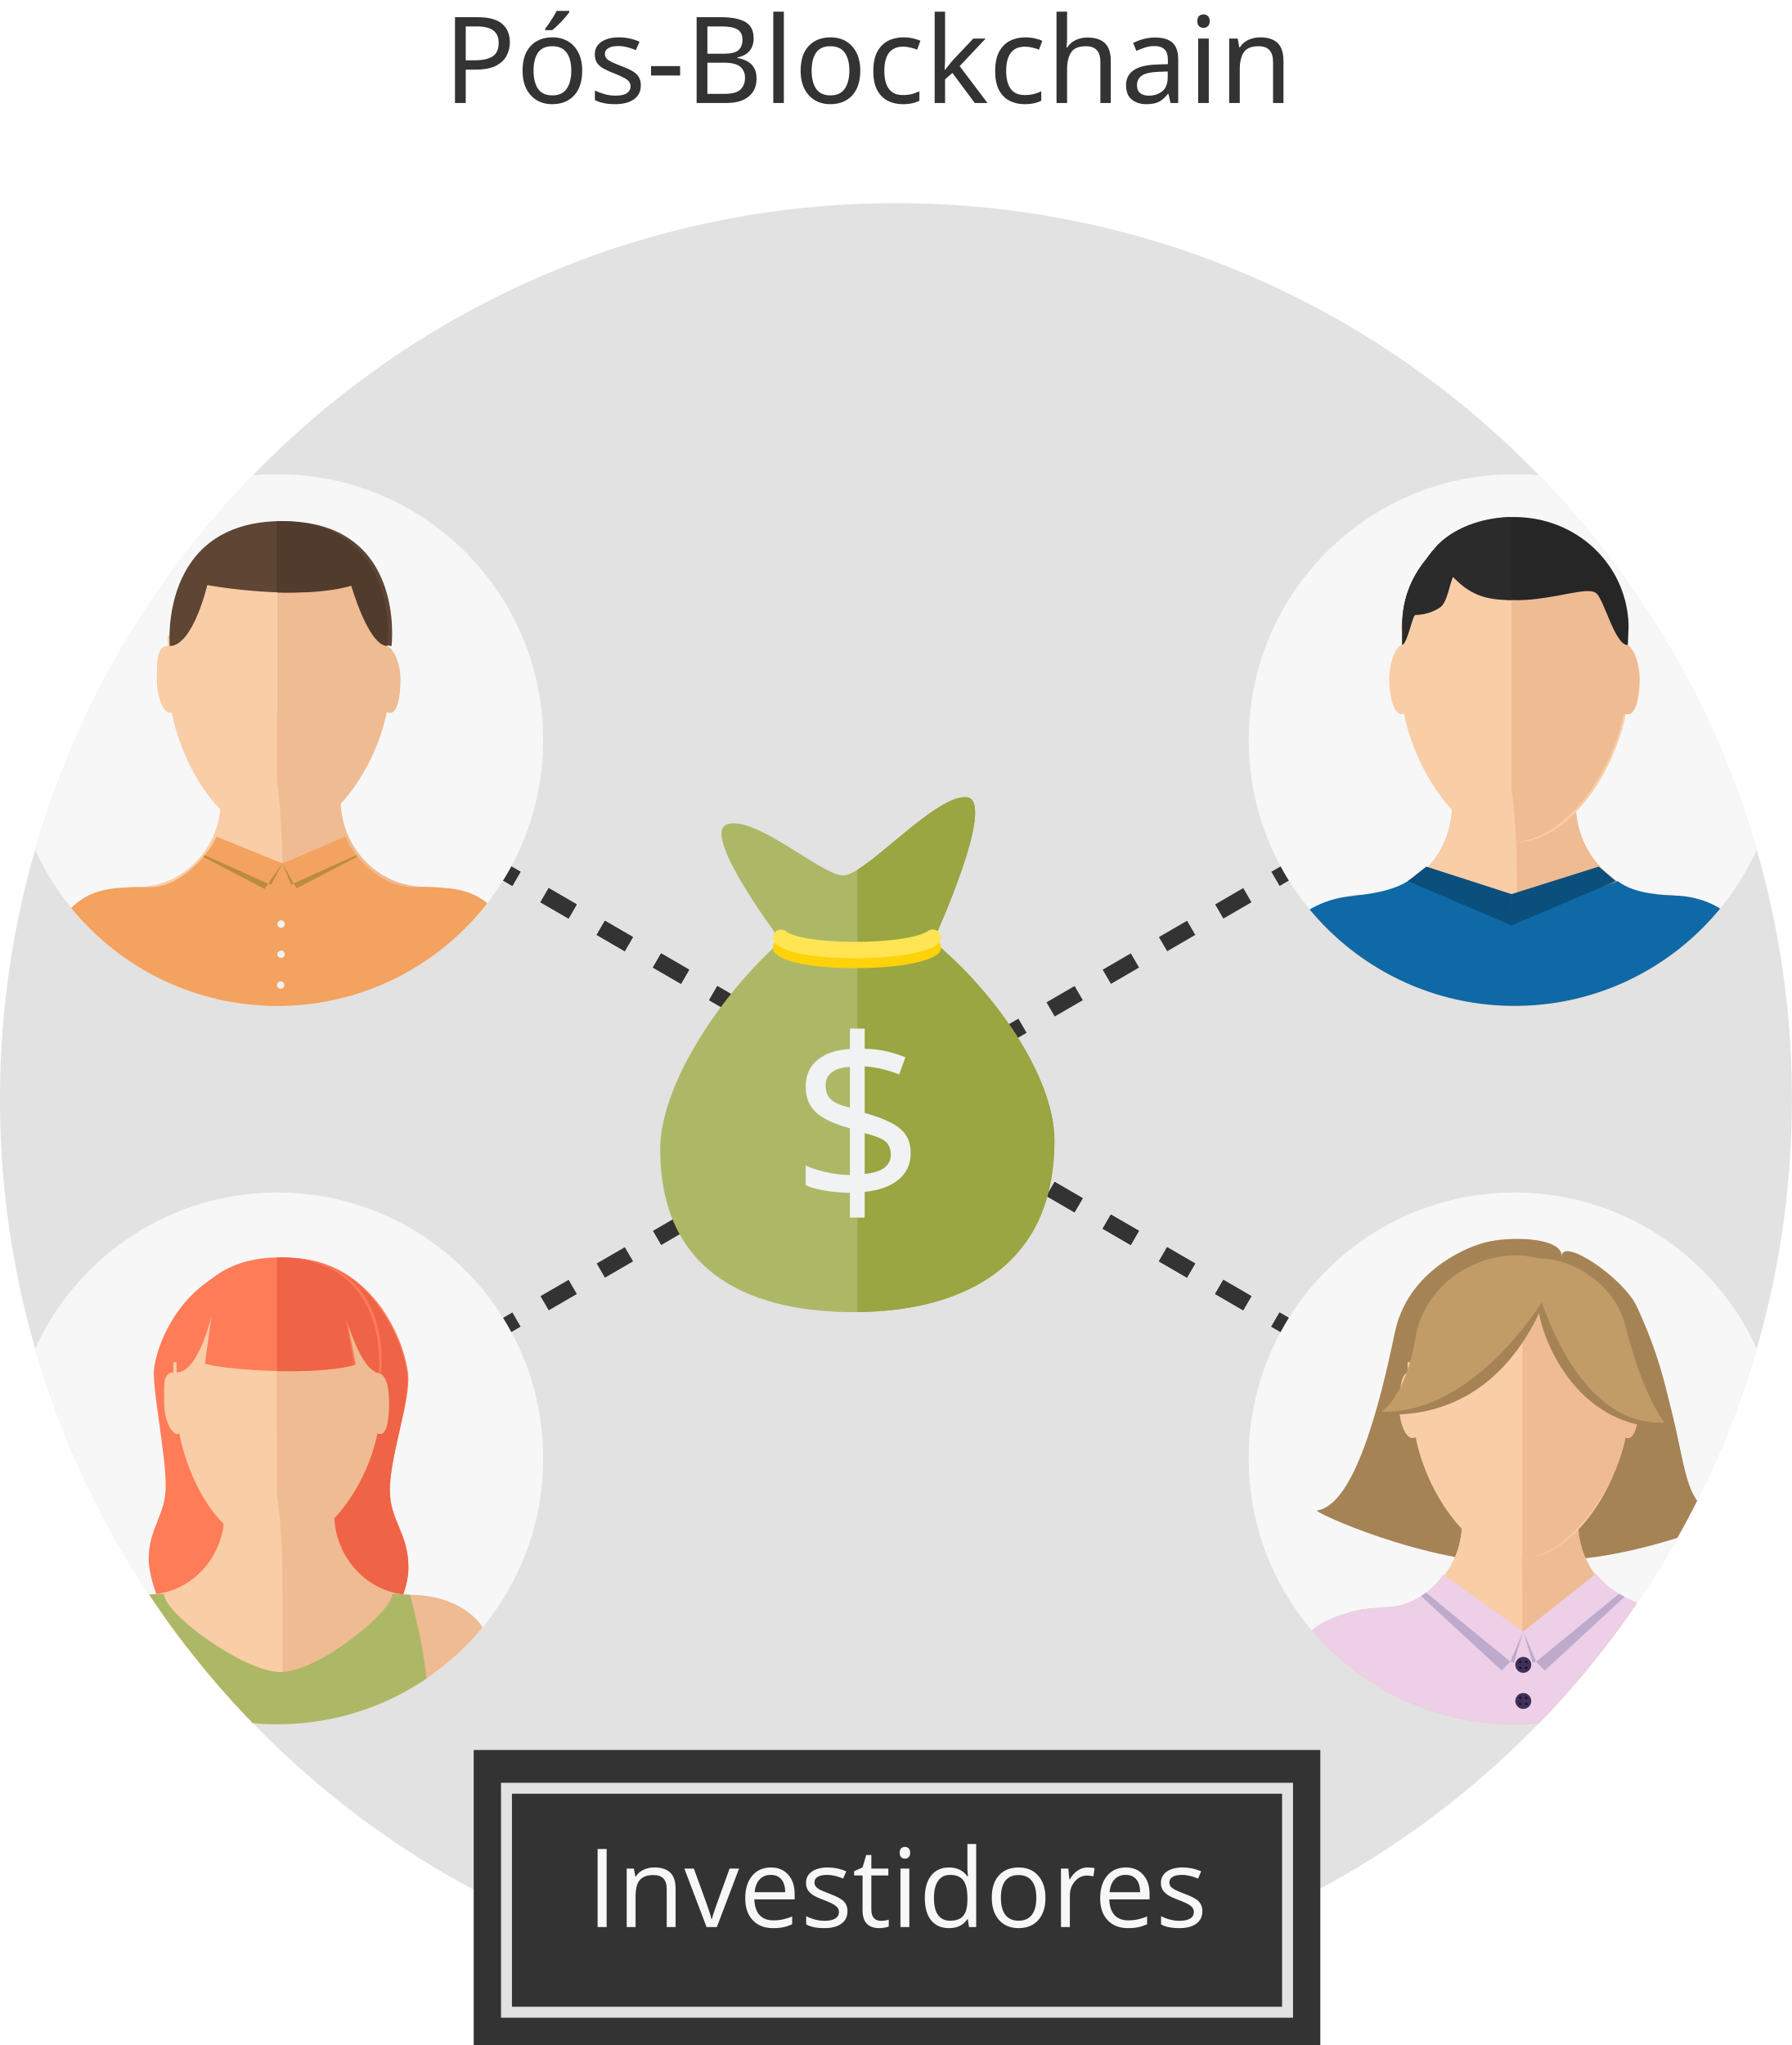
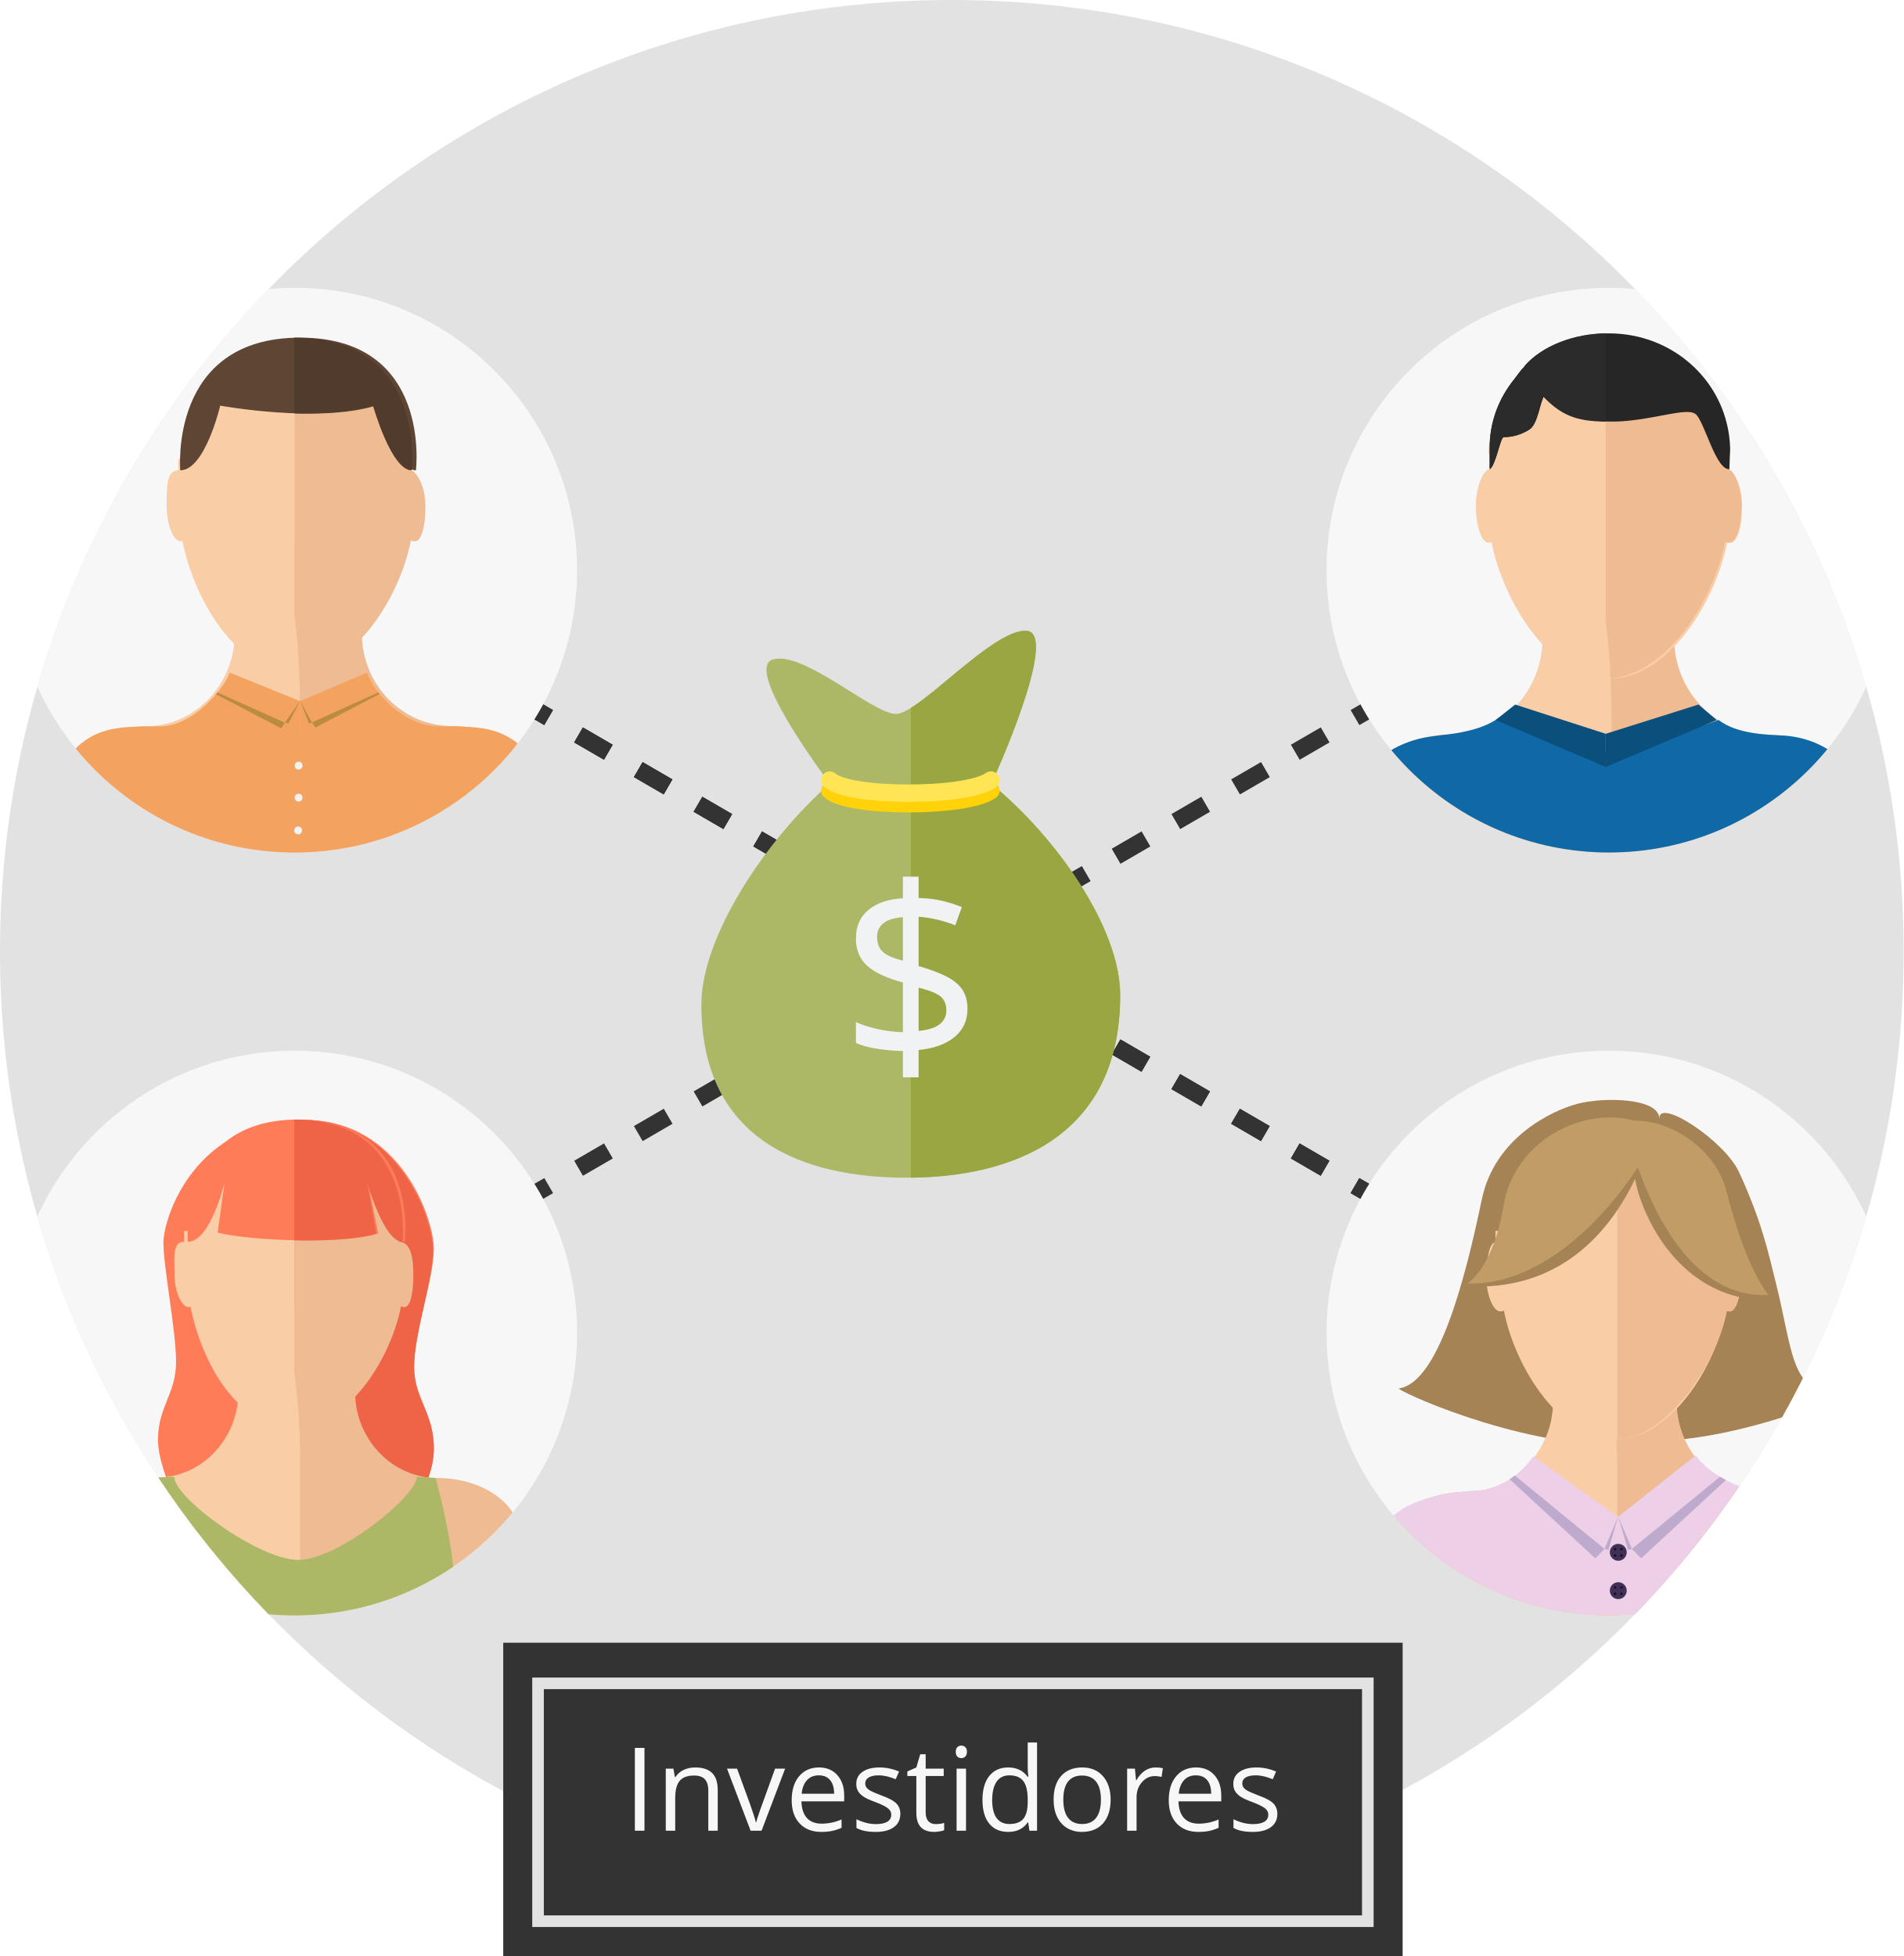
- <svg xmlns="http://www.w3.org/2000/svg" xmlns:xlink="http://www.w3.org/1999/xlink" version="1.1" id="Layer_1" x="0px" y="0px" width="328.066px" height="374.352px" viewBox="0 0 328.066 374.352" enable-background="new 0 0 328.066 374.352" xml:space="preserve">
+ <svg xmlns="http://www.w3.org/2000/svg" xmlns:xlink="http://www.w3.org/1999/xlink" version="1.1" id="Layer_1" x="0px" y="0px" viewBox="0 0 328.066 337.164" enable-background="new 0 0 328.066 337.164" xml:space="preserve">
  <g>
-     <text transform="matrix(1 0 0 1 81.1577 18.8525)" fill="#333333" font-family="'OpenSans-Bold'" font-size="22">Pós-Blockchain</text>
-   </g>
-   <g>
-     <circle fill="#E2E2E2" cx="164.033" cy="201.221" r="164.033" />
+     <circle fill="#E2E2E2" cx="164.033" cy="164.033" r="164.033" />
    <g>
      <defs>
-         <circle id="SVGID_1_" cx="164.033" cy="201.221" r="164.033" />
+         <circle id="SVGID_1_" cx="164.033" cy="164.033" r="164.033" />
      </defs>
      <clipPath id="SVGID_2_">
        <use xlink:href="#SVGID_1_" overflow="visible" />
      </clipPath>
      <g clip-path="url(#SVGID_2_)">
        <g>
          <g>
-             <line fill="none" stroke="#333333" stroke-width="3" stroke-miterlimit="10" x1="50.783" y1="135.47" x2="53.377" y2="136.976" />
-             <line fill="none" stroke="#333333" stroke-width="3" stroke-miterlimit="10" stroke-dasharray="5.951,5.951" x1="58.524" y1="139.964" x2="272.115" y2="263.97" />
-             <line fill="none" stroke="#333333" stroke-width="3" stroke-miterlimit="10" x1="274.688" y1="265.464" x2="277.283" y2="266.97" />
+             <line fill="none" stroke="#333333" stroke-width="3" stroke-miterlimit="10" x1="50.783" y1="98.282" x2="53.377" y2="99.789" />
+             <line fill="none" stroke="#333333" stroke-width="3" stroke-miterlimit="10" stroke-dasharray="5.951,5.951" x1="58.524" y1="102.776" x2="272.115" y2="226.782" />
+             <line fill="none" stroke="#333333" stroke-width="3" stroke-miterlimit="10" x1="274.688" y1="228.276" x2="277.283" y2="229.782" />
          </g>
        </g>
        <g>
          <g>
-             <line fill="none" stroke="#333333" stroke-width="3" stroke-miterlimit="10" x1="50.783" y1="135.47" x2="53.377" y2="136.976" />
-             <line fill="none" stroke="#333333" stroke-width="3" stroke-miterlimit="10" stroke-dasharray="5.951,5.951" x1="58.524" y1="139.964" x2="272.115" y2="263.97" />
-             <line fill="none" stroke="#333333" stroke-width="3" stroke-miterlimit="10" x1="274.688" y1="265.464" x2="277.283" y2="266.97" />
+             <line fill="none" stroke="#333333" stroke-width="3" stroke-miterlimit="10" x1="50.783" y1="98.282" x2="53.377" y2="99.789" />
+             <line fill="none" stroke="#333333" stroke-width="3" stroke-miterlimit="10" stroke-dasharray="5.951,5.951" x1="58.524" y1="102.776" x2="272.115" y2="226.782" />
+             <line fill="none" stroke="#333333" stroke-width="3" stroke-miterlimit="10" x1="274.688" y1="228.276" x2="277.283" y2="229.782" />
          </g>
        </g>
        <g>
          <g>
-             <line fill="none" stroke="#333333" stroke-width="3" stroke-miterlimit="10" x1="277.283" y1="135.47" x2="274.688" y2="136.976" />
-             <line fill="none" stroke="#333333" stroke-width="3" stroke-miterlimit="10" stroke-dasharray="5.951,5.951" x1="269.542" y1="139.964" x2="55.951" y2="263.97" />
-             <line fill="none" stroke="#333333" stroke-width="3" stroke-miterlimit="10" x1="53.377" y1="265.464" x2="50.783" y2="266.97" />
+             <line fill="none" stroke="#333333" stroke-width="3" stroke-miterlimit="10" x1="277.283" y1="98.282" x2="274.688" y2="99.789" />
+             <line fill="none" stroke="#333333" stroke-width="3" stroke-miterlimit="10" stroke-dasharray="5.951,5.951" x1="269.542" y1="102.776" x2="55.951" y2="226.782" />
+             <line fill="none" stroke="#333333" stroke-width="3" stroke-miterlimit="10" x1="53.377" y1="228.276" x2="50.783" y2="229.782" />
          </g>
        </g>
-         <circle fill="#F7F7F7" cx="50.783" cy="135.47" r="48.666" />
+         <circle fill="#F7F7F7" cx="50.783" cy="98.282" r="48.666" />
        <g>
          <defs>
-             <circle id="SVGID_3_" cx="50.783" cy="135.47" r="48.666" />
+             <circle id="SVGID_3_" cx="50.783" cy="98.282" r="48.666" />
          </defs>
          <clipPath id="SVGID_4_">
            <use xlink:href="#SVGID_3_" overflow="visible" />
          </clipPath>
          <g clip-path="url(#SVGID_4_)">
            <g>
-               <path fill="#EFBB93" d="M62.361,146.377c0-8.814-4.917-16.026-10.927-16.026s-10.927,7.211-10.927,16.026        s-6.884,16.026-15.298,16.026s-15.298,4.729-15.298,10.708c0,5.978,12.111,13.241,26.914,15.241c0,0,0,0,14.898,0        c14.787,0,14.787,0,14.787,0c14.704-2,26.734-9.212,26.734-15.208s-6.949-10.821-15.442-10.821S62.361,155.192,62.361,146.377        z" />
+               <path fill="#EFBB93" d="M62.361,109.19c0-8.814-4.917-16.026-10.927-16.026s-10.927,7.211-10.927,16.026        s-6.884,16.026-15.298,16.026s-15.298,4.729-15.298,10.708c0,5.978,12.111,13.241,26.914,15.241c0,0,0,0,14.898,0        c14.787,0,14.787,0,14.787,0c14.704-2,26.734-9.212,26.734-15.208s-6.949-10.821-15.442-10.821S62.361,118.004,62.361,109.19z        " />
            </g>
-             <path fill="#EFBB93" d="M50.725,153.125c10-0.134,18.066-12.534,20.09-22.786c0.16,0.101,0.487,0.158,0.659,0.158       c1.225,0,1.845-2.739,1.845-6.118s-1.594-6.119-2.594-6.119v-3.225l0.447,0.372c-0.297-10.434-7.57-18.056-17.482-19.056       h-2.965V153.125z" />
-             <path fill="#F9CDA6" d="M50.725,153.125c-10-0.134-17.279-12.534-19.305-22.786c-0.158,0.101-0.093,0.158-0.263,0.158       c-1.227,0-2.437-2.739-2.437-6.118s0.004-6.119,2.004-6.119v-1.908h0.637c0.297-11,8.059-19,17.971-20h1.393V153.125z" />
+             <path fill="#EFBB93" d="M50.725,115.938c10-0.134,18.066-12.534,20.09-22.786c0.16,0.101,0.487,0.158,0.659,0.158       c1.225,0,1.845-2.739,1.845-6.118s-1.594-6.119-2.594-6.119v-3.225l0.447,0.372c-0.297-10.434-7.57-18.056-17.482-19.056       h-2.965V115.938z" />
+             <path fill="#F9CDA6" d="M50.725,115.938c-10-0.134-17.279-12.534-19.305-22.786c-0.158,0.101-0.093,0.158-0.263,0.158       c-1.227,0-2.437-2.739-2.437-6.118s0.004-6.119,2.004-6.119v-1.908h0.637c0.297-11,8.059-19,17.971-20h1.393V115.938z" />
            <g>
-               <path fill="#F9CDA6" d="M51.705,159.352c0-16.039-2.524-29.081-5.609-29.081s-5.609,7.252-5.609,16.066        s-6.884,16.046-15.297,16.046s-15.297,4.739-15.297,10.718s12.11,13.251,26.912,15.251c0,0,0,0,14.898,0l0,0        C51.704,188.352,51.705,175.391,51.705,159.352z" />
+               <path fill="#F9CDA6" d="M51.705,122.164c0-16.039-2.524-29.081-5.609-29.081s-5.609,7.252-5.609,16.066        s-6.884,16.046-15.297,16.046s-15.297,4.739-15.297,10.718s12.11,13.251,26.912,15.251c0,0,0,0,14.898,0l0,0        C51.704,151.164,51.705,138.203,51.705,122.164z" />
            </g>
-             <path fill="#5E4534" d="M51.715,95.389c-22.697,0-20.643,22.871-20.643,22.871c4.26,0,6.881-11.152,6.881-11.152       s16.818,3.084,26.82,0c0,0,3.396,11.152,6.906,11.152C71.68,118.26,74.5,95.389,51.715,95.389z" />
-             <path fill="#503B2C" d="M64.279,107.107c0,0,3.147,11.152,6.657,11.152c0,0,2.788-22.871-20.212-22.871v13.07       C54.725,108.561,60.477,108.279,64.279,107.107z" />
-             <path fill="#F4A25F" d="M39.588,153.125c-0.619,2.161-6.035,9.278-12.014,9.278s-9.812-0.011-13.424,2.81       c-3.609,2.82-4.258,6.542-4.258,7.67c0,1.129,0.197,5.527,3.469,8.461c3.271,2.933,6.344,4.512,11.012,5.075       c4.668,0.564,8.408,1.392,10.545,1.56c2.137,0.167,16.764,0.697,16.785,0.697s0.012-30.625,0.012-30.625L39.588,153.125z" />
-             <path fill="#F4A25F" d="M63.277,153.125c1.072,3.459,6.391,9.278,12.369,9.278s9.814-0.011,13.424,2.81s4.26,6.542,4.26,7.67       c0,1.129-0.199,5.527-3.471,8.461c-3.27,2.933-6.342,4.512-11.012,5.075c-4.668,0.564-8.406,1.392-10.545,1.56       c-2.137,0.167-16.764,0.697-16.785,0.697s0.197-30.625,0.197-30.625L63.277,153.125z" />
-             <polygon fill="#BB8B42" points="37.48,156.547 49.119,161.774 48.443,162.732 37.221,156.859      " />
-             <polygon fill="#BB8B42" points="49.119,161.716 51.715,157.992 49.684,161.928      " />
-             <polygon fill="#BB8B42" points="65.205,156.546 53.744,161.716 54.352,162.592 65.42,156.812      " />
-             <polygon fill="#BB8B42" points="53.744,161.716 51.715,157.992 53.279,161.928      " />
-             <circle fill="#F0F2F4" cx="51.461" cy="169.161" r="0.678" />
-             <circle fill="#F0F2F4" cx="51.461" cy="174.688" r="0.678" />
-             <circle fill="#F0F2F4" cx="51.376" cy="180.329" r="0.677" />
-             <circle fill="#F0F2F4" cx="51.461" cy="185.743" r="0.678" />
+             <path fill="#5E4534" d="M51.715,58.201c-22.697,0-20.643,22.871-20.643,22.871c4.26,0,6.881-11.152,6.881-11.152       s16.818,3.084,26.82,0c0,0,3.396,11.152,6.906,11.152C71.68,81.072,74.5,58.201,51.715,58.201z" />
+             <path fill="#503B2C" d="M64.279,69.92c0,0,3.147,11.152,6.657,11.152c0,0,2.788-22.871-20.212-22.871v13.07       C54.725,71.373,60.477,71.092,64.279,69.92z" />
+             <path fill="#F4A25F" d="M39.588,115.938c-0.619,2.161-6.035,9.278-12.014,9.278s-9.812-0.011-13.424,2.81       c-3.609,2.82-4.258,6.542-4.258,7.67c0,1.129,0.197,5.527,3.469,8.461c3.271,2.933,6.344,4.512,11.012,5.075       c4.668,0.564,8.408,1.392,10.545,1.56c2.137,0.167,16.764,0.697,16.785,0.697s0.012-30.625,0.012-30.625L39.588,115.938z" />
+             <path fill="#F4A25F" d="M63.277,115.938c1.072,3.459,6.391,9.278,12.369,9.278s9.814-0.011,13.424,2.81s4.26,6.542,4.26,7.67       c0,1.129-0.199,5.527-3.471,8.461c-3.27,2.933-6.342,4.512-11.012,5.075c-4.668,0.564-8.406,1.392-10.545,1.56       c-2.137,0.167-16.764,0.697-16.785,0.697s0.197-30.625,0.197-30.625L63.277,115.938z" />
+             <polygon fill="#BB8B42" points="37.48,119.359 49.119,124.587 48.443,125.545 37.221,119.672      " />
+             <polygon fill="#BB8B42" points="49.119,124.528 51.715,120.805 49.684,124.74      " />
+             <polygon fill="#BB8B42" points="65.205,119.358 53.744,124.528 54.352,125.404 65.42,119.625      " />
+             <polygon fill="#BB8B42" points="53.744,124.528 51.715,120.805 53.279,124.74      " />
+             <circle fill="#F0F2F4" cx="51.461" cy="131.974" r="0.678" />
+             <circle fill="#F0F2F4" cx="51.461" cy="137.501" r="0.678" />
+             <circle fill="#F0F2F4" cx="51.376" cy="143.142" r="0.677" />
+             <circle fill="#F0F2F4" cx="51.461" cy="148.556" r="0.678" />
          </g>
        </g>
-         <circle fill="#F7F7F7" cx="50.783" cy="266.97" r="48.666" />
+         <circle fill="#F7F7F7" cx="50.783" cy="229.782" r="48.666" />
        <g>
          <defs>
-             <circle id="SVGID_5_" cx="50.783" cy="266.97" r="48.666" />
+             <circle id="SVGID_5_" cx="50.783" cy="229.782" r="48.666" />
          </defs>
          <clipPath id="SVGID_6_">
            <use xlink:href="#SVGID_5_" overflow="visible" />
          </clipPath>
          <g clip-path="url(#SVGID_6_)">
-             <path fill="#FF7C59" d="M52.551,230.248c16.449,0.001,22.217,16.975,22.217,22.209c0,5.233-3.404,14.359-3.404,20.107       s3.404,7.966,3.404,14.394c0,6.43-6.094,14.394-6.094,14.394h-35.68c0,0-5.768-10.185-5.768-15.952s3.117-7.976,3.117-13.433       c0-5.455-2.184-16.326-2.184-20.562S33.461,230.248,52.551,230.248z" />
-             <path fill="#EF6346" d="M52.221,230.248c-0.395,0-1.496,0.01-1.496,0.024v71.079h17.949c0,0,6.094-7.964,6.094-14.394       c0-6.428-3.404-8.308-3.404-14.056s3.239-15.043,3.239-20.276C74.603,247.392,68.67,230.249,52.221,230.248z" />
+             <path fill="#FF7C59" d="M52.551,193.061C69,193.062,74.768,210.035,74.768,215.27c0,5.233-3.404,14.359-3.404,20.107       s3.404,7.966,3.404,14.394c0,6.43-6.094,14.394-6.094,14.394h-35.68c0,0-5.768-10.185-5.768-15.952s3.117-7.976,3.117-13.433       c0-5.455-2.184-16.326-2.184-20.562S33.461,193.061,52.551,193.061z" />
+             <path fill="#EF6346" d="M52.221,193.061c-0.395,0-1.496,0.01-1.496,0.024v71.079h17.949c0,0,6.094-7.964,6.094-14.394       c0-6.428-3.404-8.308-3.404-14.056s3.239-15.043,3.239-20.276C74.603,210.204,68.67,193.062,52.221,193.061z" />
            <g>
-               <path fill="#EFBB93" d="M61.195,277.139c0-8.119-4.53-14.763-10.066-14.763s-10.066,6.644-10.066,14.763        c0,8.12-6.342,14.764-14.093,14.764s-14.093,4.629-14.093,10.137s11.157,11.312,24.793,14.312c0,0,0,0,13.727,0        c13.623,0,13.623,0,13.623,0c13.546-3,24.629-8.758,24.629-14.283c0-5.523-6.402-10.104-14.227-10.104        S61.195,285.259,61.195,277.139z" />
+               <path fill="#EFBB93" d="M61.195,239.951c0-8.119-4.53-14.763-10.066-14.763s-10.066,6.644-10.066,14.763        c0,8.12-6.342,14.764-14.093,14.764s-14.093,4.629-14.093,10.137s11.157,11.312,24.793,14.312c0,0,0,0,13.727,0        c13.623,0,13.623,0,13.623,0c13.546-3,24.629-8.758,24.629-14.283c0-5.523-6.402-10.104-14.227-10.104        S61.195,248.071,61.195,239.951z" />
            </g>
-             <path fill="#EFBB93" d="M50.725,283.355c9-0.123,16.518-11.547,18.383-20.991c0.146,0.092,0.386,0.146,0.544,0.146       c1.129,0,1.581-2.523,1.581-5.637s-0.508-5.637-2.508-5.637v-2.971l0.5,0.492c-0.273-9.612-6.887-16.406-16.018-17.406h-2.482       V283.355z" />
-             <path fill="#F9CDA6" d="M50.725,283.355c-10-0.123-16.043-11.547-17.908-20.991c-0.146,0.092-0.149,0.146-0.308,0.146       c-1.129,0-2.437-2.523-2.437-5.637s-0.348-5.637,1.652-5.637v-1.885h0.912c0.273-10,7.424-17,16.555-18h1.533V283.355z" />
+             <path fill="#EFBB93" d="M50.725,246.168c9-0.123,16.518-11.547,18.383-20.991c0.146,0.092,0.386,0.146,0.544,0.146       c1.129,0,1.581-2.523,1.581-5.637s-0.508-5.637-2.508-5.637v-2.971l0.5,0.492c-0.273-9.612-6.887-16.406-16.018-17.406h-2.482       V246.168z" />
+             <path fill="#F9CDA6" d="M50.725,246.168c-10-0.123-16.043-11.547-17.908-20.991c-0.146,0.092-0.149,0.146-0.308,0.146       c-1.129,0-2.437-2.523-2.437-5.637s-0.348-5.637,1.652-5.637v-1.885h0.912c0.273-10,7.424-17,16.555-18h1.533V246.168z" />
            <g>
-               <path fill="#F9CDA6" d="M51.725,289.241c0-14.776-2.499-26.865-5.341-26.865s-5.254,6.644-5.254,14.763        c0,8.12-6.385,14.764-14.136,14.764s-14.115,4.629-14.115,10.137s11.135,11.312,24.771,14.312c0,0,0.074,0,14.074,0        C51.725,316.352,51.725,304.018,51.725,289.241z" />
+               <path fill="#F9CDA6" d="M51.725,252.054c0-14.776-2.499-26.865-5.341-26.865s-5.254,6.644-5.254,14.763        c0,8.12-6.385,14.764-14.136,14.764s-14.115,4.629-14.115,10.137s11.135,11.312,24.771,14.312c0,0,0.074,0,14.074,0        C51.725,279.164,51.725,266.83,51.725,252.054z" />
            </g>
-             <path fill="#FF7C59" d="M51.387,230.166c-20.908,0-19.018,21.07-19.018,21.07c3.926,0,6.34-10.274,6.34-10.274l-1.195,8.688       c5.299,1.403,21.949,2.104,27.658,0.156l-1.754-8.845c0,0,3.127,10.274,6.361,10.274       C69.779,251.236,72.379,230.166,51.387,230.166z" />
-             <path fill="#ADB867" d="M30.033,291.762l-3.457,0.127c0,0-6.572,21.101-1.27,22.318c15.994,2.9,44.334,1.917,51.047,0.011       c4.857,0-1.275-22.272-1.275-22.272l-3.242-0.186c0,3.301-13.59,14.318-20.449,14.318       C44.684,306.078,30.033,295.423,30.033,291.762z" />
-             <path fill="#EF6346" d="M64.84,249.807l-1.589-8.845c0,0,2.88,10.274,6.114,10.274c0,0,2.359-21.07-18.641-21.07v20.823       C55.725,251.118,62.037,250.764,64.84,249.807z" />
+             <path fill="#FF7C59" d="M51.387,192.979c-20.908,0-19.018,21.07-19.018,21.07c3.926,0,6.34-10.274,6.34-10.274l-1.195,8.688       c5.299,1.403,21.949,2.104,27.658,0.156l-1.754-8.845c0,0,3.127,10.274,6.361,10.274       C69.779,214.049,72.379,192.979,51.387,192.979z" />
+             <path fill="#ADB867" d="M30.033,254.574l-3.457,0.127c0,0-6.572,21.101-1.27,22.318c15.994,2.9,44.334,1.917,51.047,0.011       c4.857,0-1.275-22.272-1.275-22.272l-3.242-0.186c0,3.301-13.59,14.318-20.449,14.318       C44.684,268.891,30.033,258.235,30.033,254.574z" />
+             <path fill="#EF6346" d="M64.84,212.619l-1.589-8.845c0,0,2.88,10.274,6.114,10.274c0,0,2.359-21.07-18.641-21.07v20.823       C55.725,213.931,62.037,213.576,64.84,212.619z" />
          </g>
        </g>
-         <circle fill="#F7F7F7" cx="277.283" cy="135.47" r="48.666" />
+         <circle fill="#F7F7F7" cx="277.283" cy="98.282" r="48.666" />
        <g>
          <defs>
-             <circle id="SVGID_7_" cx="277.283" cy="135.47" r="48.666" />
+             <circle id="SVGID_7_" cx="277.283" cy="98.282" r="48.666" />
          </defs>
          <clipPath id="SVGID_8_">
            <use xlink:href="#SVGID_7_" overflow="visible" />
          </clipPath>
          <g clip-path="url(#SVGID_8_)">
            <g>
              <g>
-                 <path fill="#EFBB93" d="M288.518,147.197c0,9.136,7.203,16.61,16.006,16.61s16.006,5.241,16.006,11.457         c0,6.216-12.469,13.087-27.709,16.087c0,0,0,0-15.328,0c-15.443,0-15.443,0-15.443,0c-15.342-3-27.895-9.926-27.895-16.122         c0-6.197,7.135-11.344,15.855-11.344s15.855-7.514,15.855-16.649s5.097-16.63,11.326-16.63S288.518,138.062,288.518,147.197z         " />
+                 <path fill="#EFBB93" d="M288.518,110.01c0,9.136,7.203,16.61,16.006,16.61s16.006,5.241,16.006,11.457         c0,6.216-12.469,13.087-27.709,16.087c0,0,0,0-15.328,0c-15.443,0-15.443,0-15.443,0c-15.342-3-27.895-9.926-27.895-16.122         c0-6.197,7.135-11.344,15.855-11.344s15.855-7.514,15.855-16.649s5.097-16.63,11.326-16.63S288.518,100.874,288.518,110.01z" />
              </g>
            </g>
-             <path fill="#F9CDA6" d="M297.725,118.055v-2.703h0.441c-0.328-12-9.521-19.782-20.824-19.782       c-11.301,0-20.494,7.782-20.822,19.782h0.205v2.703c-1,0-2.375,2.84-2.375,6.342c0,3.503,0.958,6.343,2.212,6.343       c0.172,0,0.312-0.06,0.474-0.165c2.078,10.684,10.375,23.62,20.32,23.62c9.943,0,18.25-12.937,20.326-23.62       c0.164,0.105,0.327,0.165,0.503,0.165c1.25,0,2.036-2.84,2.036-6.343C300.221,120.895,298.725,118.055,297.725,118.055z" />
-             <path fill="#EFBB93" d="M276.725,154.191c10-0.139,18.496-12.99,20.559-23.617c0.166,0.105,0.528,0.165,0.702,0.165       c1.25,0,2.136-2.84,2.136-6.343c0-3.502-1.396-6.342-2.396-6.342v-2.703h0.441c-0.305-11-8.184-19-18.299-20h-3.143V154.191z" />
+             <path fill="#F9CDA6" d="M297.725,80.867v-2.703h0.441c-0.328-12-9.521-19.782-20.824-19.782       c-11.301,0-20.494,7.782-20.822,19.782h0.205v2.703c-1,0-2.375,2.84-2.375,6.342c0,3.503,0.958,6.343,2.212,6.343       c0.172,0,0.312-0.06,0.474-0.165c2.078,10.684,10.375,23.62,20.32,23.62c9.943,0,18.25-12.937,20.326-23.62       c0.164,0.105,0.327,0.165,0.503,0.165c1.25,0,2.036-2.84,2.036-6.343C300.221,83.707,298.725,80.867,297.725,80.867z" />
+             <path fill="#EFBB93" d="M276.725,117.004c10-0.139,18.496-12.99,20.559-23.617c0.166,0.105,0.528,0.165,0.702,0.165       c1.25,0,2.136-2.84,2.136-6.343c0-3.502-1.396-6.342-2.396-6.342v-2.703h0.441c-0.305-11-8.184-19-18.299-20h-3.143V117.004z" />
            <g>
-               <path fill="#F9CDA6" d="M277.725,160.813c0-16.625-2.732-30.227-5.93-30.227s-5.871,7.475-5.871,16.61        s-7.164,16.61-15.885,16.61s-15.87,5.226-15.87,11.422c0,6.196,12.538,13.122,27.88,16.122c0,0-0.324,0,15.676,0        C277.725,191.352,277.725,177.438,277.725,160.813z" />
+               <path fill="#F9CDA6" d="M277.725,123.626c0-16.625-2.732-30.227-5.93-30.227s-5.871,7.475-5.871,16.61        s-7.164,16.61-15.885,16.61s-15.87,5.226-15.87,11.422c0,6.196,12.538,13.122,27.88,16.122c0,0-0.324,0,15.676,0        C277.725,154.164,277.725,140.251,277.725,123.626z" />
            </g>
-             <path fill="#262626" d="M298.166,114.431c-0.328-11.174-9.594-19.782-20.9-19.782c-5.621,0-11.541,2.135-14.541,5.655       c0,0,0-0.006,0-0.008c0,0.035,0.004,0.071-0.033,0.107c-0.678,0.647-1.091,1.342-1.675,2.077       c-2.777,3.43-4.292,7.441-4.292,11.95v3.624c1-0.447,1.852-5.513,2.406-5.513s2.45-0.024,4.464-1.333       c1.512-0.984,1.741-4.571,2.569-5.839c8.531,9.061,23.027,1.307,25.949,3.121c1.588,0.987,3.557,10.005,6.064,9.579       c-0.045-0.006-0.097-0.016-0.144-0.016L298.166,114.431z" />
-             <path fill="#2B2B2B" d="M276.725,94.65c0,0,0.189-0.002,0.16-0.002c-5.625,0-11.16,2.135-14.16,5.655c0,0,0-0.006,0-0.008       c0,0.035,0.004,0.071-0.033,0.107c-0.678,0.647-1.091,1.342-1.675,2.077c-2.777,3.43-4.292,7.441-4.292,11.95v3.624       c1-0.447,1.852-5.513,2.406-5.513s2.45-0.024,4.464-1.333c1.512-0.984,1.356-4.571,2.185-5.839       c3.248,3.448,5.945,4.461,10.945,4.491V94.65z" />
+             <path fill="#262626" d="M298.166,77.243c-0.328-11.174-9.594-19.782-20.9-19.782c-5.621,0-11.541,2.135-14.541,5.655       c0,0,0-0.006,0-0.008c0,0.035,0.004,0.071-0.033,0.107c-0.678,0.647-1.091,1.342-1.675,2.077       c-2.777,3.43-4.292,7.441-4.292,11.95v3.624c1-0.447,1.852-5.513,2.406-5.513s2.45-0.024,4.464-1.333       c1.512-0.984,1.741-4.571,2.569-5.839c8.531,9.061,23.027,1.307,25.949,3.121c1.588,0.987,3.557,10.005,6.064,9.579       c-0.045-0.006-0.097-0.016-0.144-0.016L298.166,77.243z" />
+             <path fill="#2B2B2B" d="M276.725,57.463c0,0,0.189-0.002,0.16-0.002c-5.625,0-11.16,2.135-14.16,5.655c0,0,0-0.006,0-0.008       c0,0.035,0.004,0.071-0.033,0.107c-0.678,0.647-1.091,1.342-1.675,2.077c-2.777,3.43-4.292,7.441-4.292,11.95v3.624       c1-0.447,1.852-5.513,2.406-5.513s2.45-0.024,4.464-1.333c1.512-0.984,1.356-4.571,2.185-5.839       c3.248,3.448,5.945,4.461,10.945,4.491V57.463z" />
            <g>
              <g>
-                 <path fill="#0F69A6" d="M290.239,163.944c-0.986,0-1.794-0.061-1.794-0.136c0-0.074-3.247,1.174-7.215,2.772         c0,0,0,0-3.939,0.188c-3.23,0.156-6.404-0.209-9.42-1.422c-1.01-0.406-1.01-0.406-1.01-0.406         c-1.065-0.549-8.876-0.997-17.356-0.997s-15.419,5.07-15.419,11.267s12.553,13.381,27.895,15.965c0,0,0,0,15.443,0         c15.326,0,15.326,0,15.326,0c15.24-2.547,27.709-9.716,27.709-15.932c0-6.215-6.396-11.3-14.213-11.3         S291.226,163.944,290.239,163.944z" />
+                 <path fill="#0F69A6" d="M290.239,126.757c-0.986,0-1.794-0.061-1.794-0.136c0-0.074-3.247,1.174-7.215,2.772         c0,0,0,0-3.939,0.188c-3.23,0.156-6.404-0.209-9.42-1.422c-1.01-0.406-1.01-0.406-1.01-0.406         c-1.065-0.549-8.876-0.997-17.356-0.997s-15.419,5.07-15.419,11.267s12.553,13.381,27.895,15.965c0,0,0,0,15.443,0         c15.326,0,15.326,0,15.326,0c15.24-2.547,27.709-9.716,27.709-15.932c0-6.215-6.396-11.3-14.213-11.3         S291.226,126.757,290.239,126.757z" />
              </g>
-               <path fill="#0F69A6" d="M307.09,163.998c-2.305-0.19-7.754-0.219-10.908-2.695l-9.5,3.328L307.09,163.998z" />
-               <path fill="#0F69A6" d="M247.334,163.998c2.303-0.19,7.943-0.708,11.098-3.185l7.674,4.007L247.334,163.998z" />
+               <path fill="#0F69A6" d="M307.09,126.811c-2.305-0.19-7.754-0.219-10.908-2.695l-9.5,3.328L307.09,126.811z" />
+               <path fill="#0F69A6" d="M247.334,126.811c2.303-0.19,7.943-0.708,11.098-3.185l7.674,4.007L247.334,126.811z" />
            </g>
-             <polygon fill="#0B4F7D" points="276.725,163.674 292.703,158.636 295.839,161.303 276.725,169.395      " />
-             <polygon fill="#0B4F7D" points="276.725,163.674 261.121,158.636 257.755,161.303 276.725,169.395      " />
+             <polygon fill="#0B4F7D" points="276.725,126.486 292.703,121.448 295.839,124.115 276.725,132.207      " />
+             <polygon fill="#0B4F7D" points="276.725,126.486 261.121,121.448 257.755,124.115 276.725,132.207      " />
          </g>
        </g>
-         <circle fill="#F7F7F7" cx="277.283" cy="266.97" r="48.666" />
+         <circle fill="#F7F7F7" cx="277.283" cy="229.782" r="48.666" />
        <g>
          <defs>
-             <circle id="SVGID_9_" cx="277.283" cy="266.97" r="48.666" />
+             <circle id="SVGID_9_" cx="277.283" cy="229.782" r="48.666" />
          </defs>
          <clipPath id="SVGID_10_">
            <use xlink:href="#SVGID_9_" overflow="visible" />
          </clipPath>
          <g clip-path="url(#SVGID_10_)">
-             <path fill="#A58355" d="M285.955,229.943c0.008-3.516,11.281,3.91,13.756,9.313c3.959,8.64,4.982,13.688,6.266,18.786       c3.074,12.213,2.479,18.599,10.328,19.7c1.623,0.228-23.822,10.465-37.627,7.16       C267.076,282.127,285.955,229.943,285.955,229.943z" />
-             <path fill="#A58355" d="M285.963,230.031c0-3.649-9.693-3.753-14.1-2.582c-4.359,1.157-14.273,5.784-16.496,16.496       c-2.885,13.9-7.516,31.597-14.246,32.559c-0.963,0.138,19.707,9.776,37.461,9.776L285.963,230.031z" />
+             <path fill="#A58355" d="M285.955,192.756c0.008-3.516,11.281,3.91,13.756,9.313c3.959,8.64,4.982,13.688,6.266,18.786       c3.074,12.213,2.479,18.599,10.328,19.7c1.623,0.228-23.822,10.465-37.627,7.16       C267.076,244.939,285.955,192.756,285.955,192.756z" />
+             <path fill="#A58355" d="M285.963,192.844c0-3.649-9.693-3.753-14.1-2.582c-4.359,1.157-14.273,5.784-16.496,16.496       c-2.885,13.9-7.516,31.597-14.246,32.559c-0.963,0.138,19.707,9.776,37.461,9.776L285.963,192.844z" />
            <g>
-               <path fill="#EFBB93" d="M288.951,278.73c0-8.594-4.794-15.625-10.652-15.625s-10.652,7.031-10.652,15.625        s-6.712,15.625-14.915,15.625s-14.915,4.959-14.915,10.789c0,5.828,11.809,12.207,26.24,15.207c0,0,0,0,14.525,0        c14.418,0,14.418,0,14.418,0c14.336-3,26.064-9.33,26.064-15.176s-6.775-10.725-15.057-10.725S288.951,287.324,288.951,278.73        z" />
+               <path fill="#EFBB93" d="M288.951,241.543c0-8.594-4.794-15.625-10.652-15.625s-10.652,7.031-10.652,15.625        s-6.712,15.625-14.915,15.625s-14.915,4.959-14.915,10.789c0,5.828,11.809,12.207,26.24,15.207c0,0,0,0,14.525,0        c14.418,0,14.418,0,14.418,0c14.336-3,26.064-9.33,26.064-15.176s-6.775-10.725-15.057-10.725        S288.951,250.137,288.951,241.543z" />
            </g>
-             <path fill="#F9CDA6" d="M297.725,251.316v-1.965h0.303c-0.309-11-8.955-18.607-19.586-18.607s-19.279,7.607-19.588,18.607       h-1.129v1.965c-1,0-1.572,2.672-1.572,5.966c0,3.295,1.231,5.966,2.407,5.966c0.164,0,0.462-0.057,0.616-0.154       c1.953,10.051,9.842,22.218,19.193,22.218c9.355,0,17.209-12.167,19.162-22.218c0.154,0.098,0.329,0.154,0.493,0.154       c1.176,0,1.981-2.671,1.981-5.966C300.006,253.988,298.725,251.316,297.725,251.316z" />
-             <path fill="#EFBB93" d="M278.725,285.309c8-0.13,16.965-12.219,18.908-22.215c0.152,0.098,0.28,0.154,0.442,0.154       c1.178,0,1.956-2.671,1.956-5.966c0-3.294-1.307-5.966-2.307-5.966v-1.965h0.303c-0.283-10-7.697-18-17.213-19h-2.09V285.309z" />
+             <path fill="#F9CDA6" d="M297.725,214.129v-1.965h0.303c-0.309-11-8.955-18.607-19.586-18.607s-19.279,7.607-19.588,18.607       h-1.129v1.965c-1,0-1.572,2.672-1.572,5.966c0,3.295,1.231,5.966,2.407,5.966c0.164,0,0.462-0.057,0.616-0.154       c1.953,10.051,9.842,22.218,19.193,22.218c9.355,0,17.209-12.167,19.162-22.218c0.154,0.098,0.329,0.154,0.493,0.154       c1.176,0,1.981-2.671,1.981-5.966C300.006,216.801,298.725,214.129,297.725,214.129z" />
+             <path fill="#EFBB93" d="M278.725,248.121c8-0.13,16.965-12.219,18.908-22.215c0.152,0.098,0.28,0.154,0.442,0.154       c1.178,0,1.956-2.671,1.956-5.966c0-3.294-1.307-5.966-2.307-5.966v-1.965h0.303c-0.283-10-7.697-18-17.213-19h-2.09V248.121z" />
            <g>
-               <path fill="#F9CDA6" d="M278.725,291.537c0-15.637-2.532-28.432-5.539-28.432s-5.504,7.031-5.504,15.625        s-6.729,15.625-14.933,15.625s-14.924,4.959-14.924,10.789c0,5.828,11.8,12.207,26.231,15.207c0,0-0.332,0,14.668,0        C278.725,320.352,278.725,307.175,278.725,291.537z" />
+               <path fill="#F9CDA6" d="M278.725,254.35c0-15.637-2.532-28.432-5.539-28.432s-5.504,7.031-5.504,15.625        s-6.729,15.625-14.933,15.625s-14.924,4.959-14.924,10.789c0,5.828,11.8,12.207,26.231,15.207c0,0-0.332,0,14.668,0        C278.725,283.164,278.725,269.987,278.725,254.35z" />
            </g>
-             <path fill="#A58355" d="M297.623,243.961c-0.662-2.58-1.568-4.115-2.523-5.475c-1.846-2.627-6.863-7.135-13.486-7.135       c-0.004,0-0.006,0-0.01,0c-3.543,0-8.791-0.789-14.02,2.35c-4.066,2.441-7.588,6.963-8.428,12.158       c-1.787,11.062-7.109,13.003-7.109,13.003c16.82,1.24,25.471-9.545,29.742-18.465c0.139,0.256,0,0,0,0       c0.918,5.762,7.527,21.356,23.545,20.899C305.988,261.277,301.525,259.137,297.623,243.961z" />
-             <path fill="#C19C67" d="M297.623,242.859c-0.662-2.58-1.568-4.064-2.523-5.424c-1.846-2.627-6.863-7.084-13.486-7.084       c-0.004,0-0.006,0-0.01,0c-3.543-1-8.791-0.84-14.02,2.299c-4.066,2.441-7.588,6.938-8.428,12.133       c-1.787,11.062-6.283,13.658-6.283,13.658c13.018,0.344,23.918-11.634,29.373-20.013c0.141,0.258,0,0,0,0       c1.838,4.806,8.164,22.454,22.354,22.001C305.254,260.408,301.525,258.035,297.623,242.859z" />
-             <path fill="#333333" d="M261.811,294.044" />
-             <path fill="#EDCFE7" d="M303.119,294.267L303.119,294.267c-0.006,0-0.014-0.063-0.02-0.063       c-0.061-0.004-0.123-0.039-0.186-0.043c-2.393-0.129-8.229-2.526-10.672-6.109l-13.391,10.609l-14.598-10.448       c-2.754,4.038-6.953,5.609-8.674,5.834l0.047,0.012c-5.74,0.146-17.811,1.735-17.811,9.39c0,10.74,7.621,16.523,40.766,16.523       c34.418,0,40.018-5.354,40.482-15.728C319.332,298.273,312.094,294.817,303.119,294.267z" />
-             <polygon fill="#BDAACC" points="261.074,291.538 276.51,304.181 274.922,305.801 260.172,292.168      " />
-             <polygon fill="#BDAACC" points="276.51,304.181 278.852,298.66 277.18,304.359      " />
-             <polygon fill="#BDAACC" points="296.422,291.745 281.238,304.181 282.828,305.801 297.424,292.31      " />
-             <polygon fill="#BDAACC" points="281.238,304.181 278.898,298.66 280.568,304.359      " />
+             <path fill="#A58355" d="M297.623,206.773c-0.662-2.58-1.568-4.115-2.523-5.475c-1.846-2.627-6.863-7.135-13.486-7.135       c-0.004,0-0.006,0-0.01,0c-3.543,0-8.791-0.789-14.02,2.35c-4.066,2.441-7.588,6.963-8.428,12.158       c-1.787,11.062-7.109,13.003-7.109,13.003c16.82,1.24,25.471-9.545,29.742-18.465c0.139,0.256,0,0,0,0       c0.918,5.762,7.527,21.356,23.545,20.899C305.988,224.09,301.525,221.949,297.623,206.773z" />
+             <path fill="#C19C67" d="M297.623,205.672c-0.662-2.58-1.568-4.064-2.523-5.424c-1.846-2.627-6.863-7.084-13.486-7.084       c-0.004,0-0.006,0-0.01,0c-3.543-1-8.791-0.84-14.02,2.299c-4.066,2.441-7.588,6.938-8.428,12.133       c-1.787,11.062-6.283,13.658-6.283,13.658c13.018,0.344,23.918-11.634,29.373-20.013c0.141,0.258,0,0,0,0       c1.838,4.806,8.164,22.454,22.354,22.001C305.254,223.221,301.525,220.848,297.623,205.672z" />
+             <path fill="#333333" d="M261.811,256.856" />
+             <path fill="#EDCFE7" d="M303.119,257.079L303.119,257.079c-0.006,0-0.014-0.063-0.02-0.063       c-0.061-0.004-0.123-0.039-0.186-0.043c-2.393-0.129-8.229-2.526-10.672-6.109l-13.391,10.609l-14.598-10.448       c-2.754,4.038-6.953,5.609-8.674,5.834l0.047,0.012c-5.74,0.146-17.811,1.735-17.811,9.39c0,10.74,7.621,16.523,40.766,16.523       c34.418,0,40.018-5.354,40.482-15.728C319.332,261.086,312.094,257.63,303.119,257.079z" />
+             <polygon fill="#BDAACC" points="261.074,254.351 276.51,266.993 274.922,268.613 260.172,254.98      " />
+             <polygon fill="#BDAACC" points="276.51,266.993 278.852,261.473 277.18,267.172      " />
+             <polygon fill="#BDAACC" points="296.422,254.558 281.238,266.993 282.828,268.613 297.424,255.122      " />
+             <polygon fill="#BDAACC" points="281.238,266.993 278.898,261.473 280.568,267.172      " />
            <g>
-               <circle fill="#413156" cx="278.886" cy="304.766" r="1.458" />
-               <circle fill="#1C0D30" cx="278.334" cy="304.215" r="0.23" />
-               <circle fill="#1C0D30" cx="279.436" cy="304.215" r="0.23" />
-               <circle fill="#1C0D30" cx="279.436" cy="305.316" r="0.23" />
-               <circle fill="#1C0D30" cx="278.334" cy="305.316" r="0.23" />
+               <circle fill="#413156" cx="278.886" cy="267.578" r="1.458" />
+               <circle fill="#1C0D30" cx="278.334" cy="267.027" r="0.23" />
+               <circle fill="#1C0D30" cx="279.436" cy="267.027" r="0.23" />
+               <circle fill="#1C0D30" cx="279.436" cy="268.129" r="0.23" />
+               <circle fill="#1C0D30" cx="278.334" cy="268.129" r="0.23" />
            </g>
            <g>
-               <circle fill="#413156" cx="278.886" cy="311.375" r="1.458" />
-               <circle fill="#1C0D30" cx="278.334" cy="310.824" r="0.23" />
-               <circle fill="#1C0D30" cx="279.436" cy="310.824" r="0.23" />
-               <circle fill="#1C0D30" cx="279.436" cy="311.926" r="0.23" />
-               <circle fill="#1C0D30" cx="278.334" cy="311.926" r="0.23" />
+               <circle fill="#413156" cx="278.886" cy="274.188" r="1.458" />
+               <circle fill="#1C0D30" cx="278.334" cy="273.637" r="0.23" />
+               <circle fill="#1C0D30" cx="279.436" cy="273.637" r="0.23" />
+               <circle fill="#1C0D30" cx="279.436" cy="274.738" r="0.23" />
+               <circle fill="#1C0D30" cx="278.334" cy="274.738" r="0.23" />
            </g>
            <g>
-               <circle fill="#413156" cx="278.886" cy="317.984" r="1.458" />
-               <circle fill="#1C0D30" cx="278.334" cy="317.434" r="0.23" />
-               <circle fill="#1C0D30" cx="279.436" cy="317.434" r="0.23" />
-               <circle fill="#1C0D30" cx="279.436" cy="318.535" r="0.23" />
-               <circle fill="#1C0D30" cx="278.334" cy="318.535" r="0.23" />
+               <circle fill="#413156" cx="278.886" cy="280.797" r="1.458" />
+               <circle fill="#1C0D30" cx="278.334" cy="280.246" r="0.23" />
+               <circle fill="#1C0D30" cx="279.436" cy="280.246" r="0.23" />
+               <circle fill="#1C0D30" cx="279.436" cy="281.348" r="0.23" />
+               <circle fill="#1C0D30" cx="278.334" cy="281.348" r="0.23" />
            </g>
          </g>
        </g>
        <g>
-           <path fill="#ADB867" d="M170.775,172.253l0.098-0.003c0,0,11.895-25.925,6.047-26.327c-5.846-0.403-18.549,14.432-22.582,14.33      c-4.031-0.101-15.928-10.988-21.17-9.376c-4.713,1.451,7.355,18.053,9.84,21.388c-10.76,9.396-22.137,26.188-22.137,38.089      c0,23.792,18.049,29.841,35.418,29.841c17.373,0,36.762-6.453,36.762-31.452C193.051,197,181.814,181.237,170.775,172.253z" />
-           <path fill="#99A641" d="M170.775,172.253l0.098-0.003c0,0,11.895-25.925,6.047-26.327c-4.887-0.337-14.559,9.965-19.959,13.301      v80.963c17.195-0.165,36.09-6.765,36.09-31.444C193.051,197,181.814,181.237,170.775,172.253z" />
-           <text transform="matrix(1 0 0 1 144.8862 220.4365)" fill="#F0F2F4" font-family="'AmericanTypewriter'" font-size="42.341">$</text>
-           <path fill="none" stroke="#FFD20A" stroke-width="3" stroke-linecap="round" stroke-miterlimit="10" d="M143.008,173.475      c3.266,3.01,23.639,3.014,27.768-0.014" />
-           <path fill="none" stroke="#FFE454" stroke-width="3" stroke-linecap="round" stroke-miterlimit="10" d="M143.008,171.66      c3.266,3.01,23.639,3.014,27.768-0.013" />
+           <path fill="#ADB867" d="M170.775,135.065l0.098-0.003c0,0,11.895-25.925,6.047-26.327c-5.846-0.403-18.549,14.432-22.582,14.33      c-4.031-0.101-15.928-10.988-21.17-9.376c-4.713,1.451,7.355,18.053,9.84,21.388c-10.76,9.396-22.137,26.188-22.137,38.089      c0,23.792,18.049,29.841,35.418,29.841c17.373,0,36.762-6.453,36.762-31.452C193.051,159.812,181.814,144.05,170.775,135.065z" />
+           <path fill="#99A641" d="M170.775,135.065l0.098-0.003c0,0,11.895-25.925,6.047-26.327c-4.887-0.337-14.559,9.965-19.959,13.301      v80.963c17.195-0.165,36.09-6.765,36.09-31.444C193.051,159.812,181.814,144.05,170.775,135.065z" />
+           <text transform="matrix(1 0 0 1 144.8862 183.249)" fill="#F0F2F4" font-family="'AmericanTypewriter'" font-size="42.341">$</text>
+           <path fill="none" stroke="#FFD20A" stroke-width="3" stroke-linecap="round" stroke-miterlimit="10" d="M143.008,136.287      c3.266,3.01,23.639,3.014,27.768-0.014" />
+           <path fill="none" stroke="#FFE454" stroke-width="3" stroke-linecap="round" stroke-miterlimit="10" d="M143.008,134.473      c3.266,3.01,23.639,3.014,27.768-0.013" />
        </g>
      </g>
    </g>
    <g>
-       <rect x="86.725" y="320.352" fill="#333333" width="155" height="54" />
-       <rect x="92.725" y="327.352" fill="#333333" stroke="#E2E2E2" stroke-width="2" stroke-miterlimit="10" width="143" height="41" />
-       <text transform="matrix(1 0 0 1 107.4409 352.7578)" fill="#F7F7F7" font-family="'OpenSans'" font-size="20">Investidores</text>
+       <rect x="86.725" y="283.164" fill="#333333" width="155" height="54" />
+       <rect x="92.725" y="290.164" fill="#333333" stroke="#E2E2E2" stroke-width="2" stroke-miterlimit="10" width="143" height="41" />
+       <text transform="matrix(1 0 0 1 107.4409 315.5703)" fill="#F7F7F7" font-family="'Open Sans', sans-serif" font-size="20">Investidores</text>
    </g>
  </g>
</svg>
